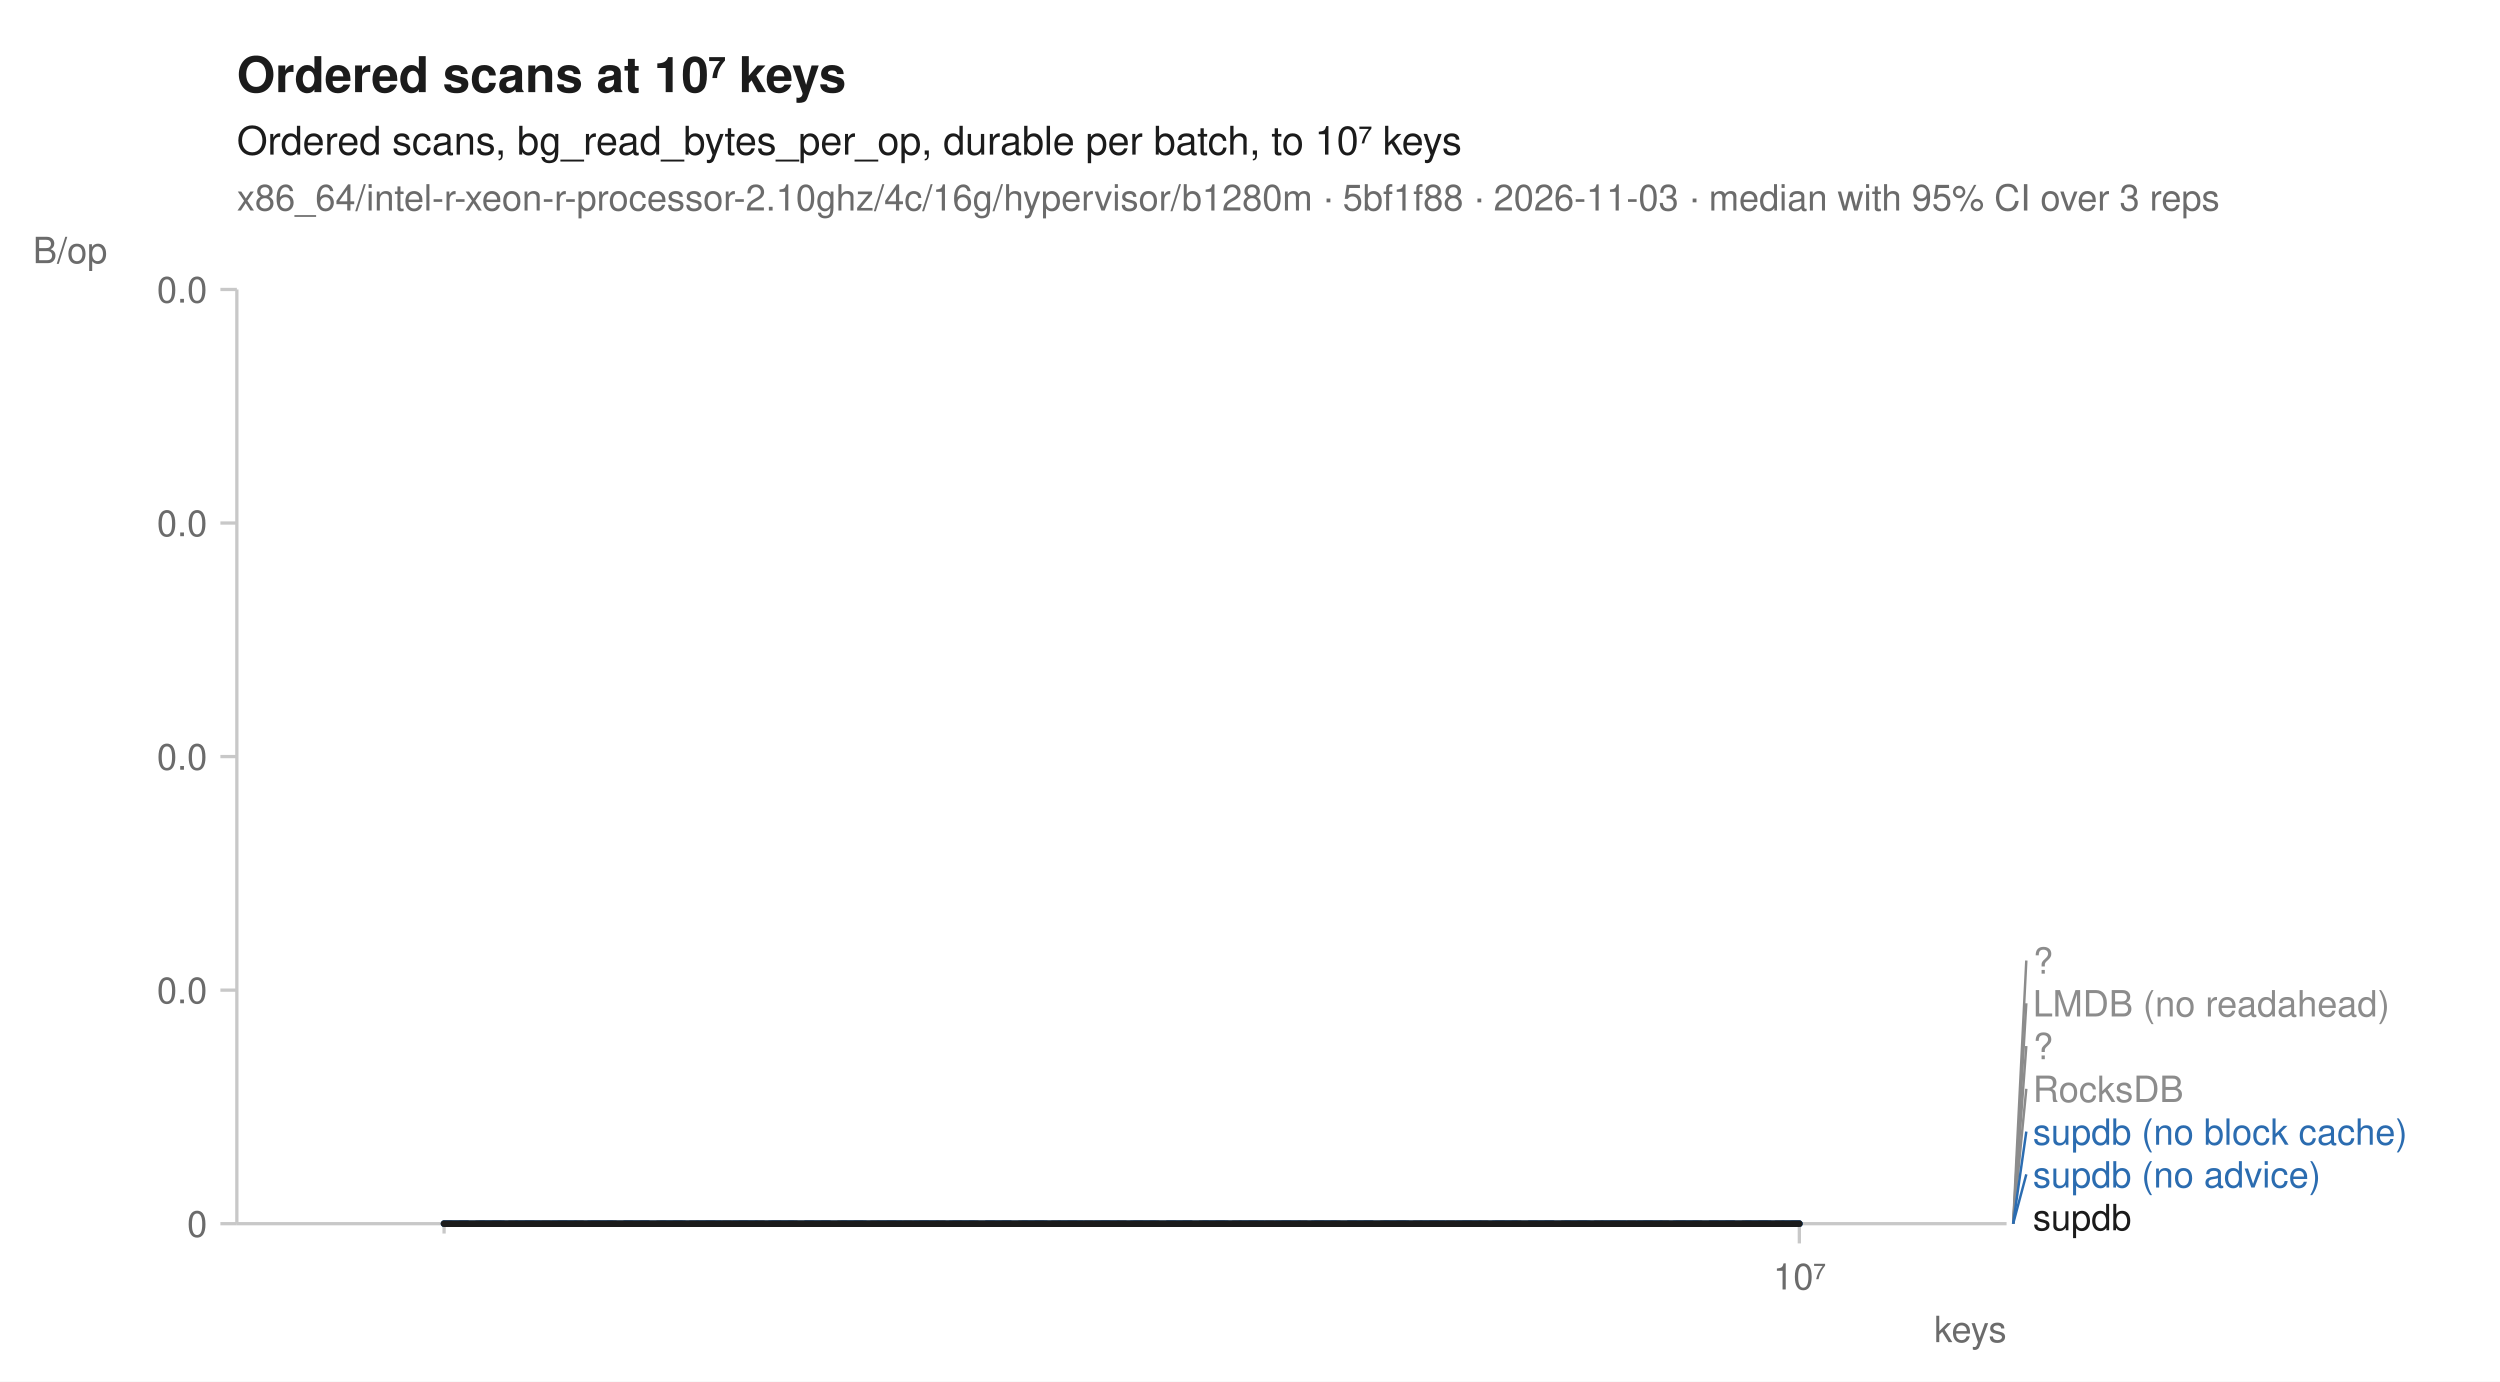
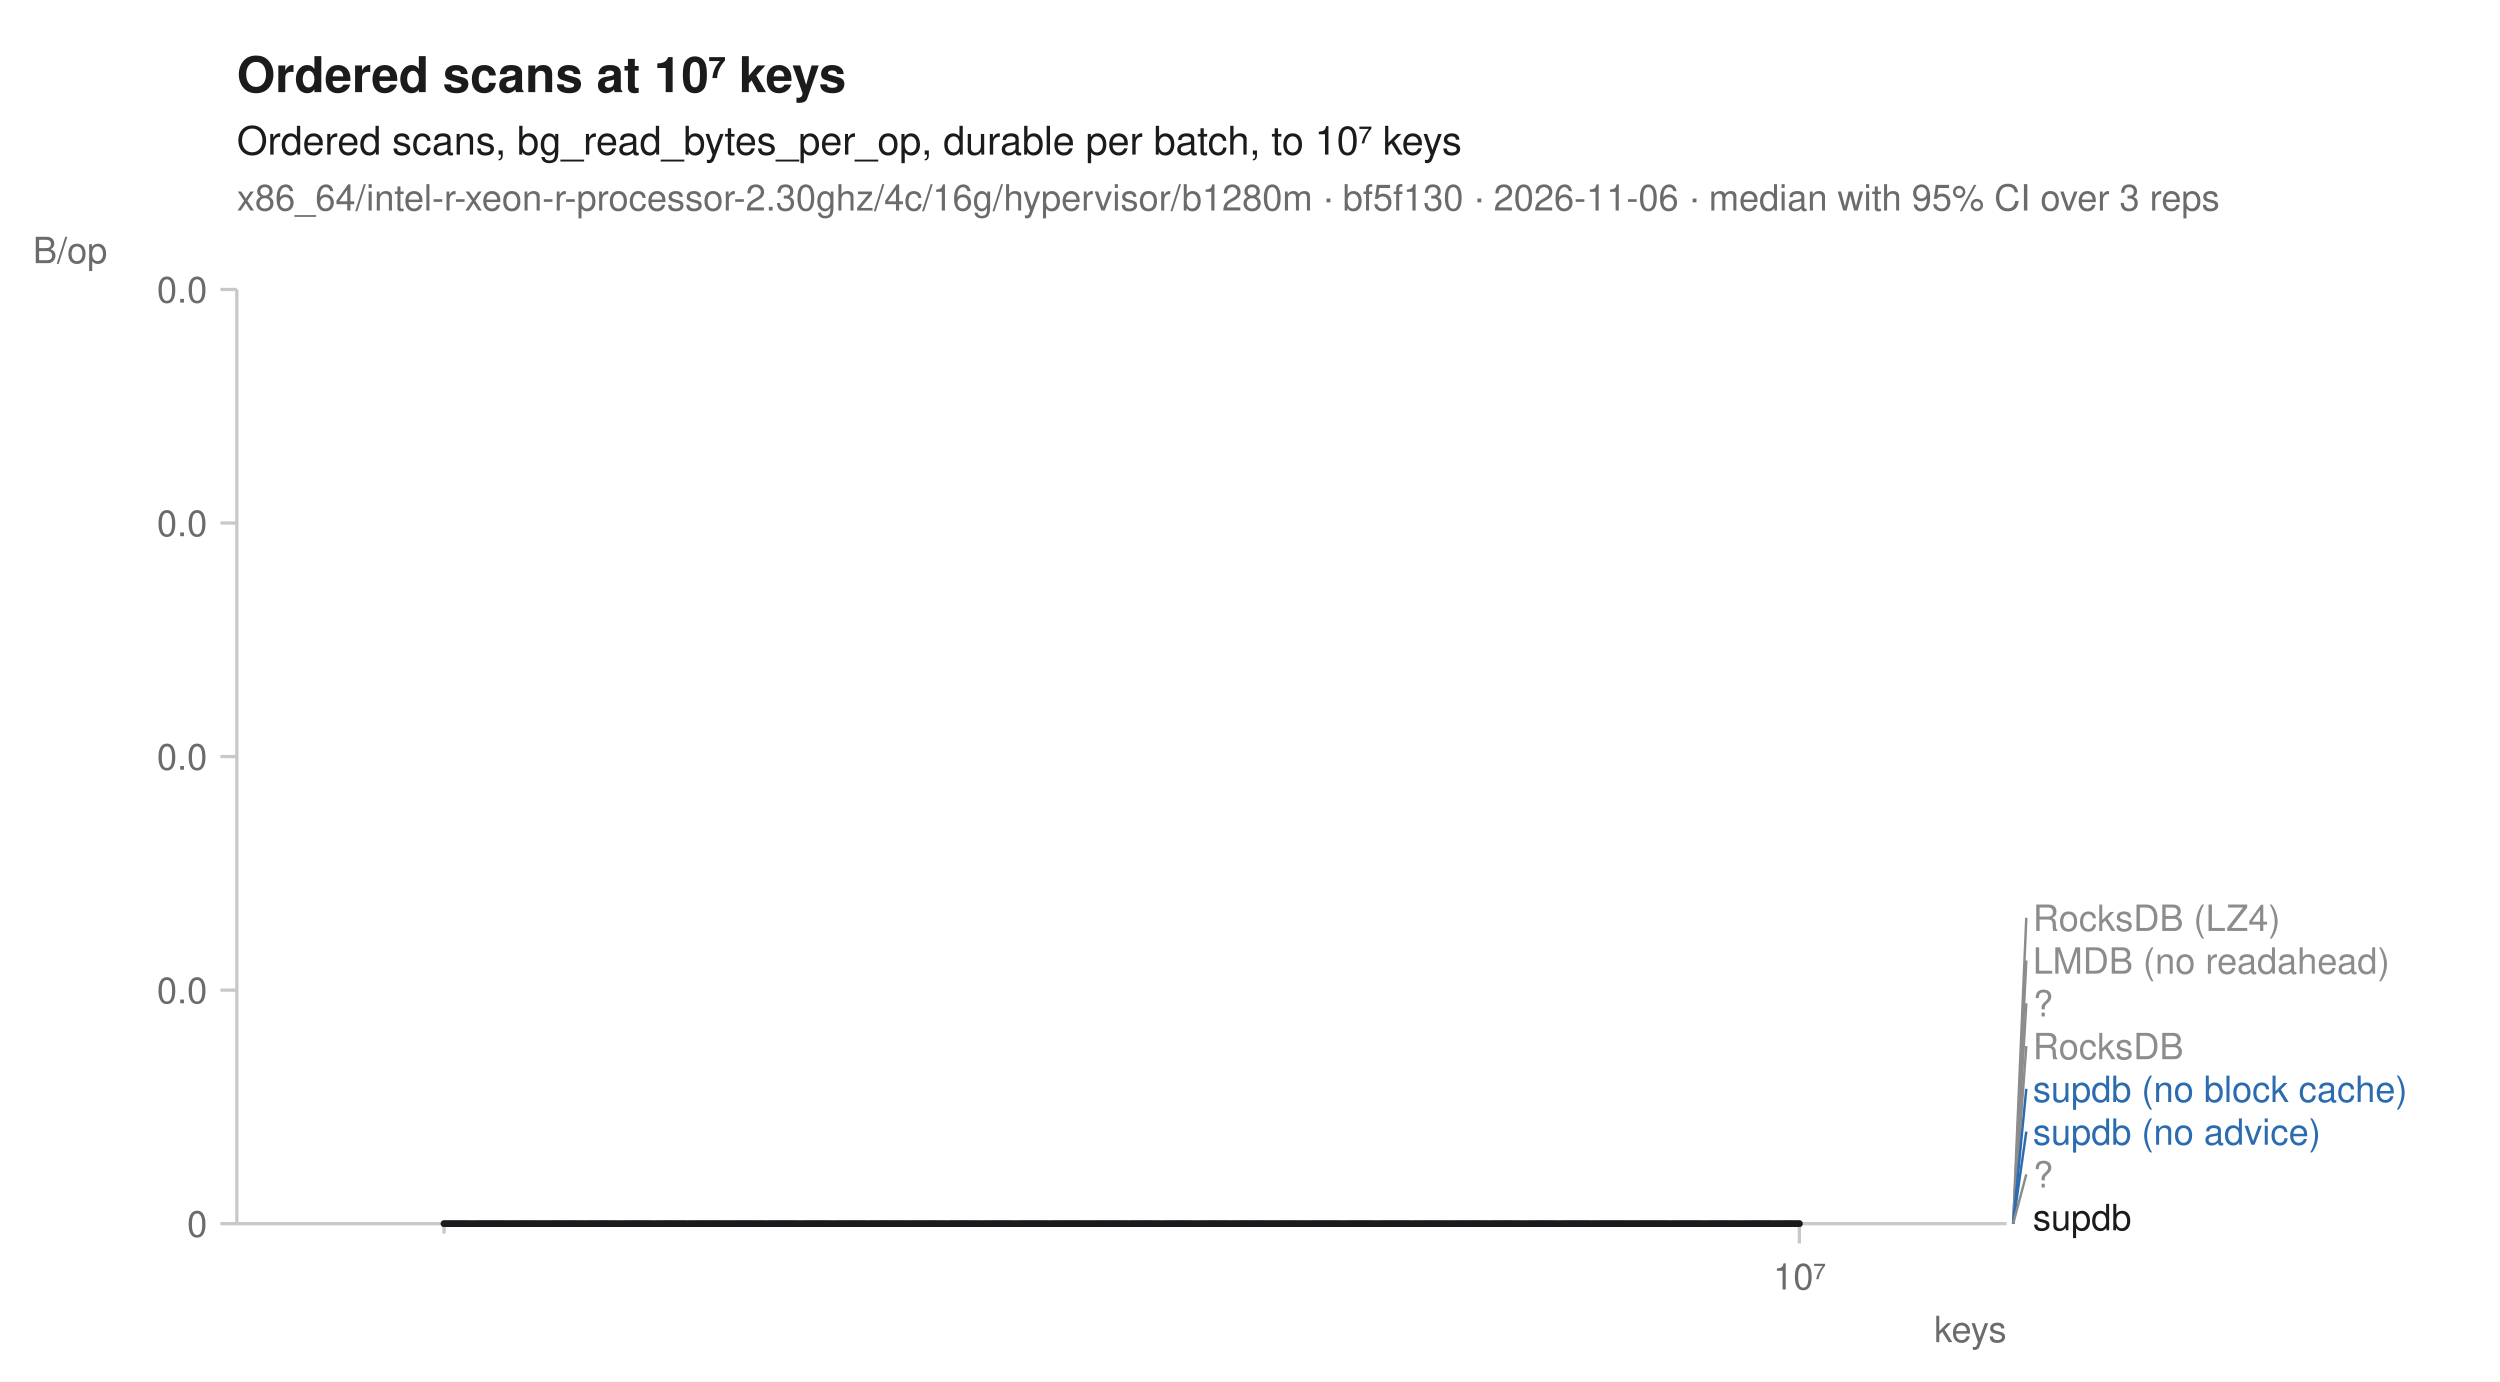
<svg xmlns="http://www.w3.org/2000/svg" width="760" height="420" viewBox="0 0 760 420" font-family="-apple-system, BlinkMacSystemFont, 'Segoe UI', Helvetica, Arial, sans-serif" fill="#1b1b1b">
  <rect width="760" height="420" fill="white" />
  <text x="72" y="28" font-size="15" font-weight="600">Ordered scans at 10⁷ keys</text>
  <text x="72" y="47" font-size="12">Ordered scans, bg_read_bytes_per_op, durable per batch, to 10⁷ keys</text>
-   <text x="72" y="64" font-size="11" fill="#6b6b6b">x86_64/intel-r-xeon-r-processor-2.10ghz/4c/16g/hypervisor/b1280m · 5bf1f88 · 2026-11-03 · median with 95% CI over 3 reps</text>
+   <text x="72" y="64" font-size="11" fill="#6b6b6b">x86_64/intel-r-xeon-r-processor-2.30ghz/4c/16g/hypervisor/b1280m · bf5f130 · 2026-11-06 · median with 95% CI over 3 reps</text>
  <line x1="72" y1="372" x2="610" y2="372" stroke="#c8c8c8" stroke-width="1" />
  <line x1="72" y1="88" x2="72" y2="372" stroke="#c8c8c8" stroke-width="1" />
  <line x1="135.0" y1="372" x2="135.0" y2="375" stroke="#c8c8c8" stroke-width="1" />
  <line x1="547.0" y1="372" x2="547.0" y2="378" stroke="#c8c8c8" stroke-width="1" />
  <text x="547.0" y="392" font-size="11" text-anchor="middle" fill="#6b6b6b">10⁷</text>
  <text x="610" y="408" font-size="11" text-anchor="end" fill="#6b6b6b">keys</text>
  <line x1="67" y1="372.0" x2="72" y2="372.0" stroke="#c8c8c8" stroke-width="1" />
  <text x="63" y="376.0" font-size="11" text-anchor="end" fill="#6b6b6b">0</text>
  <line x1="67" y1="301.0" x2="72" y2="301.0" stroke="#c8c8c8" stroke-width="1" />
  <text x="63" y="305.0" font-size="11" text-anchor="end" fill="#6b6b6b">0.0</text>
  <line x1="67" y1="230.0" x2="72" y2="230.0" stroke="#c8c8c8" stroke-width="1" />
  <text x="63" y="234.0" font-size="11" text-anchor="end" fill="#6b6b6b">0.0</text>
  <line x1="67" y1="159.0" x2="72" y2="159.0" stroke="#c8c8c8" stroke-width="1" />
  <text x="63" y="163.0" font-size="11" text-anchor="end" fill="#6b6b6b">0.0</text>
  <line x1="67" y1="88.0" x2="72" y2="88.0" stroke="#c8c8c8" stroke-width="1" />
  <text x="63" y="92.0" font-size="11" text-anchor="end" fill="#6b6b6b">0.0</text>
  <text x="10" y="80" font-size="11" text-anchor="start" fill="#6b6b6b">B/op</text>
  <path d="M135.0,372.0 L547.0,372.0 L547.0,372.0 L135.0,372.0 Z" fill="#8c8c8c" fill-opacity="0.10" />
  <path d="M135.0,372.0 L547.0,372.0 L547.0,372.0 L135.0,372.0 Z" fill="#8c8c8c" fill-opacity="0.10" />
  <path d="M135.0,372.0 L547.0,372.0 L547.0,372.0 L135.0,372.0 Z" fill="#8c8c8c" fill-opacity="0.10" />
  <path d="M135.0,372.0 L547.0,372.0 L547.0,372.0 L135.0,372.0 Z" fill="#8c8c8c" fill-opacity="0.10" />
  <path d="M135.0,372.0 L547.0,372.0 L547.0,372.0 L135.0,372.0 Z" fill="#2b6cb0" fill-opacity="0.10" />
  <path d="M135.0,372.0 L547.0,372.0 L547.0,372.0 L135.0,372.0 Z" fill="#2b6cb0" fill-opacity="0.10" />
+   <path d="M135.0,372.0 L547.0,372.0 L547.0,372.0 L135.0,372.0 Z" fill="#8c8c8c" fill-opacity="0.10" />
  <path d="M135.0,372.0 L547.0,372.0 L547.0,372.0 L135.0,372.0 Z" fill="#1b1b1b" fill-opacity="0.10" />
-   <path d="M135.0,372.0 L547.0,372.0 " fill="none" stroke="#8c8c8c" stroke-width="2" stroke-linejoin="round" stroke-linecap="round" stroke-dasharray="2,3" />
+   <path d="M135.0,372.0 L547.0,372.0 " fill="none" stroke="#8c8c8c" stroke-width="1.6" stroke-linejoin="round" stroke-linecap="round" stroke-dasharray="1,3" />
  <path d="M135.0,372.0 L547.0,372.0 " fill="none" stroke="#8c8c8c" stroke-width="1.6" stroke-linejoin="round" stroke-linecap="round" stroke-dasharray="4,2" />
  <path d="M135.0,372.0 L547.0,372.0 " fill="none" stroke="#8c8c8c" stroke-width="2" stroke-linejoin="round" stroke-linecap="round" stroke-dasharray="2,3" />
  <path d="M135.0,372.0 L547.0,372.0 " fill="none" stroke="#8c8c8c" stroke-width="1.6" stroke-linejoin="round" stroke-linecap="round" stroke-dasharray="7,4" />
  <path d="M135.0,372.0 L547.0,372.0 " fill="none" stroke="#2b6cb0" stroke-width="2" stroke-linejoin="round" stroke-linecap="round" stroke-dasharray="7,4" />
  <path d="M135.0,372.0 L547.0,372.0 " fill="none" stroke="#2b6cb0" stroke-width="2" stroke-linejoin="round" stroke-linecap="round" />
+   <path d="M135.0,372.0 L547.0,372.0 " fill="none" stroke="#8c8c8c" stroke-width="2" stroke-linejoin="round" stroke-linecap="round" stroke-dasharray="2,3" />
  <path d="M135.0,372.0 L547.0,372.0 " fill="none" stroke="#1b1b1b" stroke-width="2" stroke-linejoin="round" stroke-linecap="round" />
+   <line x1="612.0" y1="372.0" x2="616.0" y2="279.0" stroke="#8c8c8c" stroke-width="0.75" />
+   <text x="618.0" y="283.0" font-size="11" fill="#8c8c8c">RocksDB (LZ4)</text>
  <line x1="612.0" y1="372.0" x2="616.0" y2="292.0" stroke="#8c8c8c" stroke-width="0.75" />
-   <text x="618.0" y="296.0" font-size="11" fill="#8c8c8c">?</text>
+   <text x="618.0" y="296.0" font-size="11" fill="#8c8c8c">LMDB (no readahead)</text>
  <line x1="612.0" y1="372.0" x2="616.0" y2="305.0" stroke="#8c8c8c" stroke-width="0.75" />
-   <text x="618.0" y="309.0" font-size="11" fill="#8c8c8c">LMDB (no readahead)</text>
+   <text x="618.0" y="309.0" font-size="11" fill="#8c8c8c">?</text>
  <line x1="612.0" y1="372.0" x2="616.0" y2="318.0" stroke="#8c8c8c" stroke-width="0.75" />
-   <text x="618.0" y="322.0" font-size="11" fill="#8c8c8c">?</text>
-   <line x1="612.0" y1="372.0" x2="616.0" y2="331.0" stroke="#8c8c8c" stroke-width="0.75" />
-   <text x="618.0" y="335.0" font-size="11" fill="#8c8c8c">RocksDB</text>
+   <text x="618.0" y="322.0" font-size="11" fill="#8c8c8c">RocksDB</text>
+   <line x1="612.0" y1="372.0" x2="616.0" y2="331.0" stroke="#2b6cb0" stroke-width="0.75" />
+   <text x="618.0" y="335.0" font-size="11" fill="#2b6cb0">supdb (no block cache)</text>
  <line x1="612.0" y1="372.0" x2="616.0" y2="344.0" stroke="#2b6cb0" stroke-width="0.75" />
-   <text x="618.0" y="348.0" font-size="11" fill="#2b6cb0">supdb (no block cache)</text>
-   <line x1="612.0" y1="372.0" x2="616.0" y2="357.0" stroke="#2b6cb0" stroke-width="0.75" />
-   <text x="618.0" y="361.0" font-size="11" fill="#2b6cb0">supdb (no advice)</text>
+   <text x="618.0" y="348.0" font-size="11" fill="#2b6cb0">supdb (no advice)</text>
+   <line x1="612.0" y1="372.0" x2="616.0" y2="357.0" stroke="#8c8c8c" stroke-width="0.75" />
+   <text x="618.0" y="361.0" font-size="11" fill="#8c8c8c">?</text>
  <text x="618.0" y="374.0" font-size="11" fill="#1b1b1b">supdb</text>
</svg>
